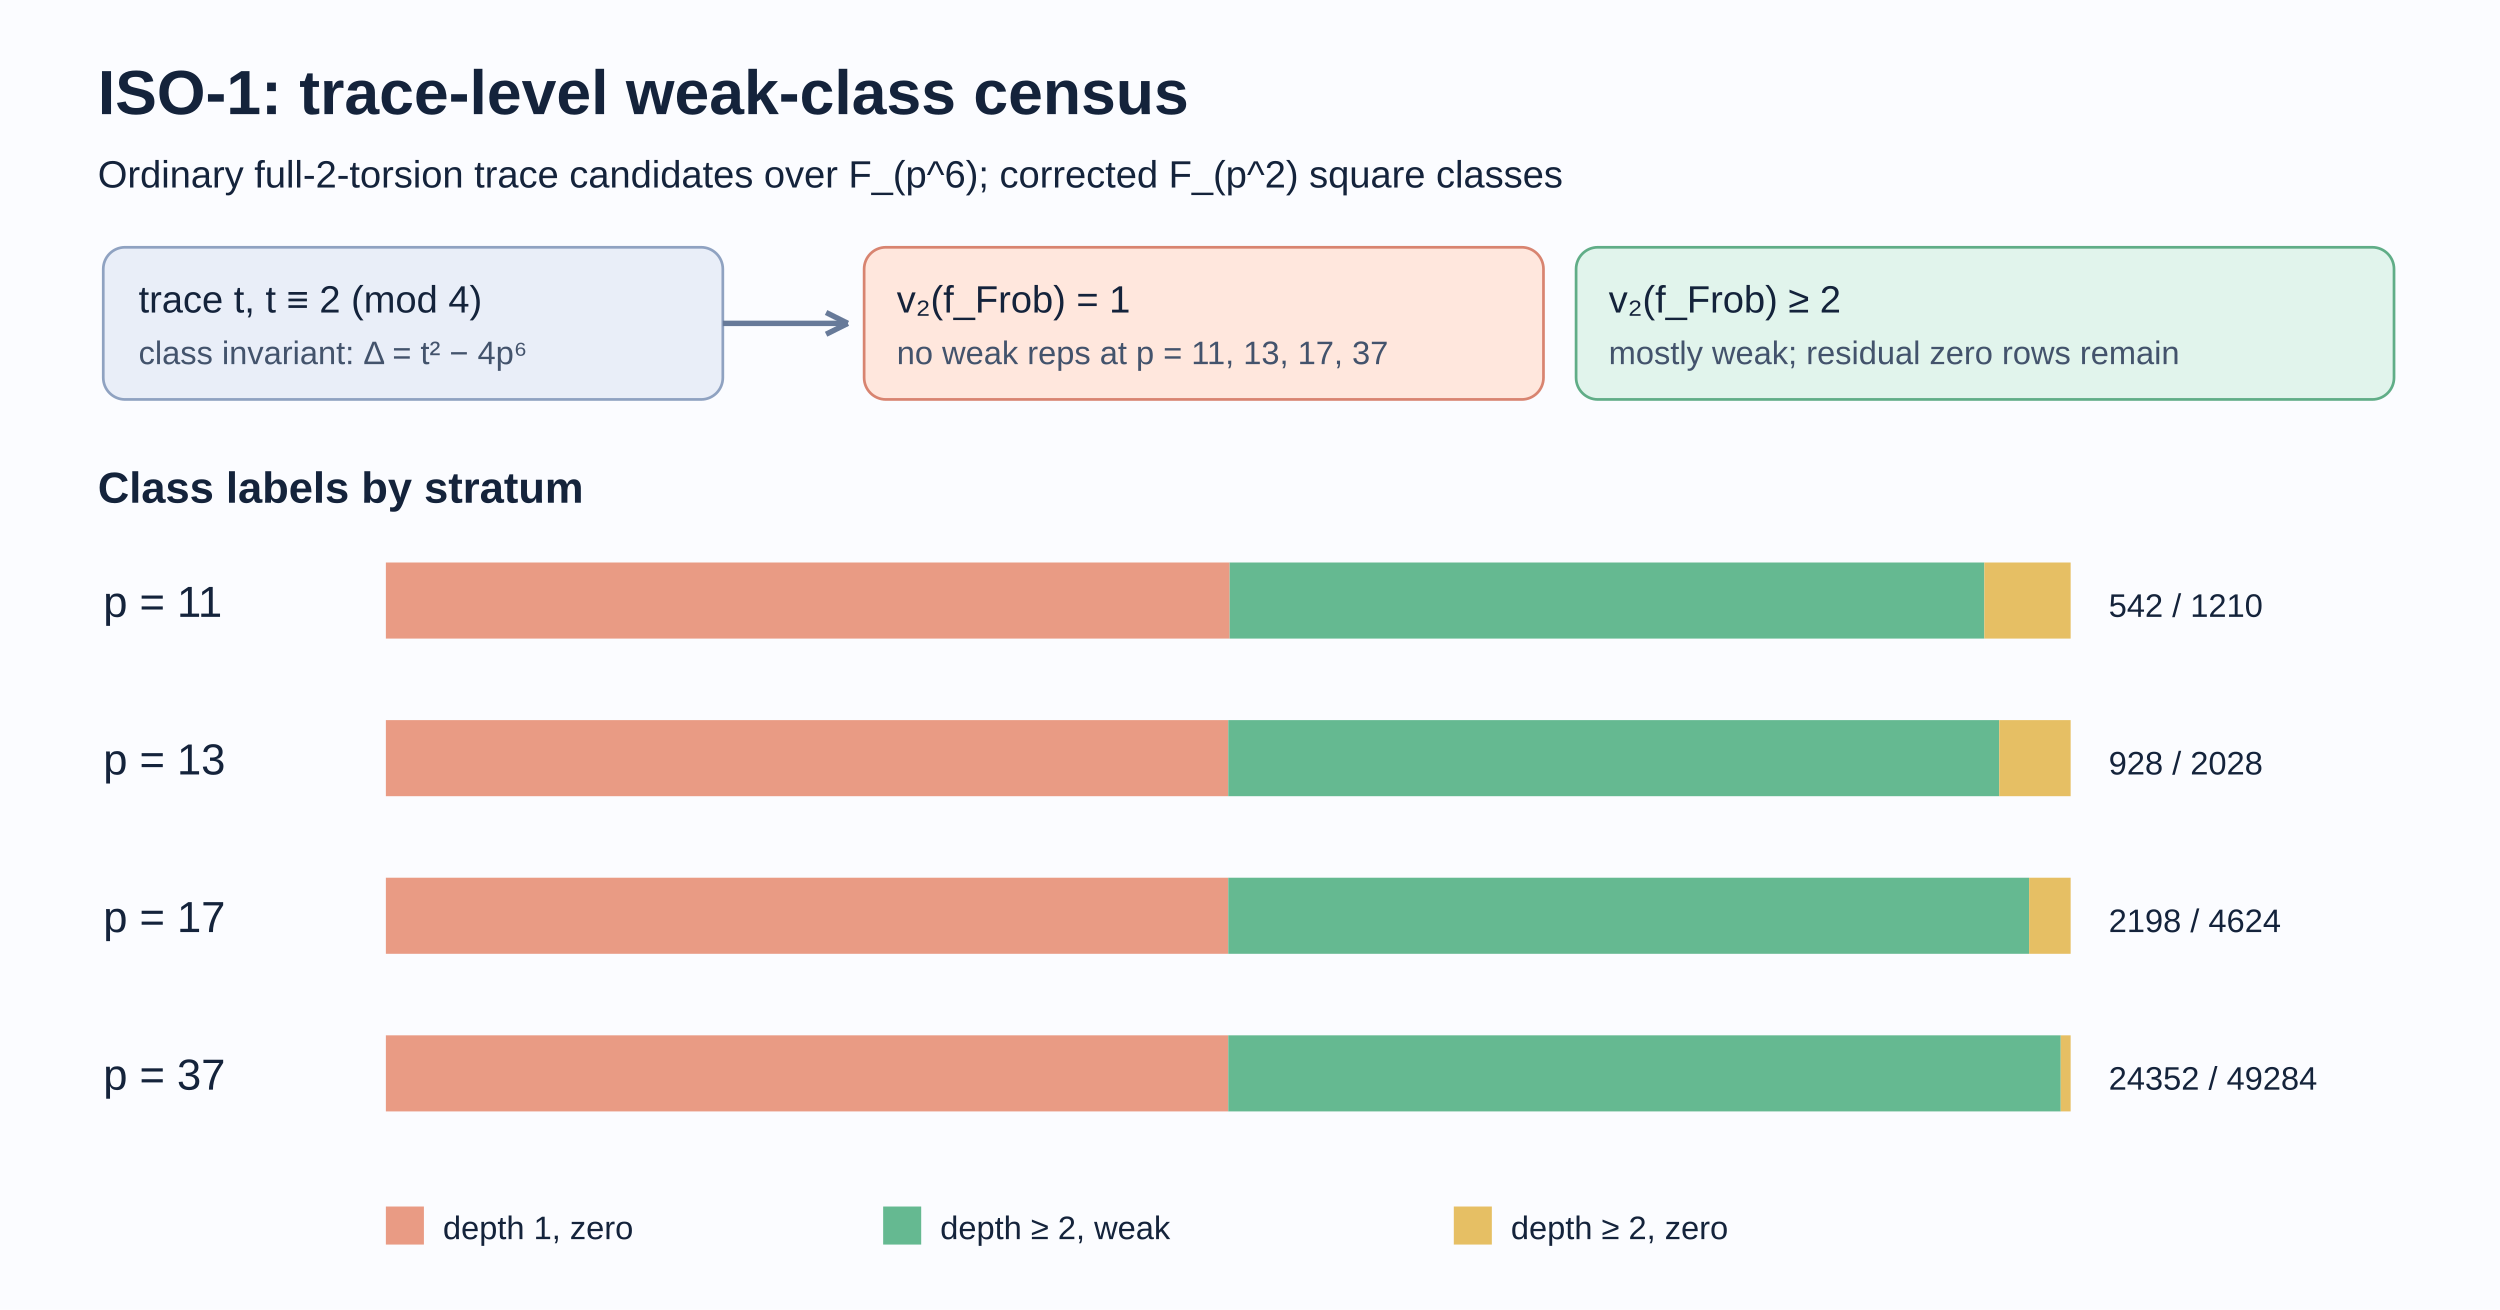
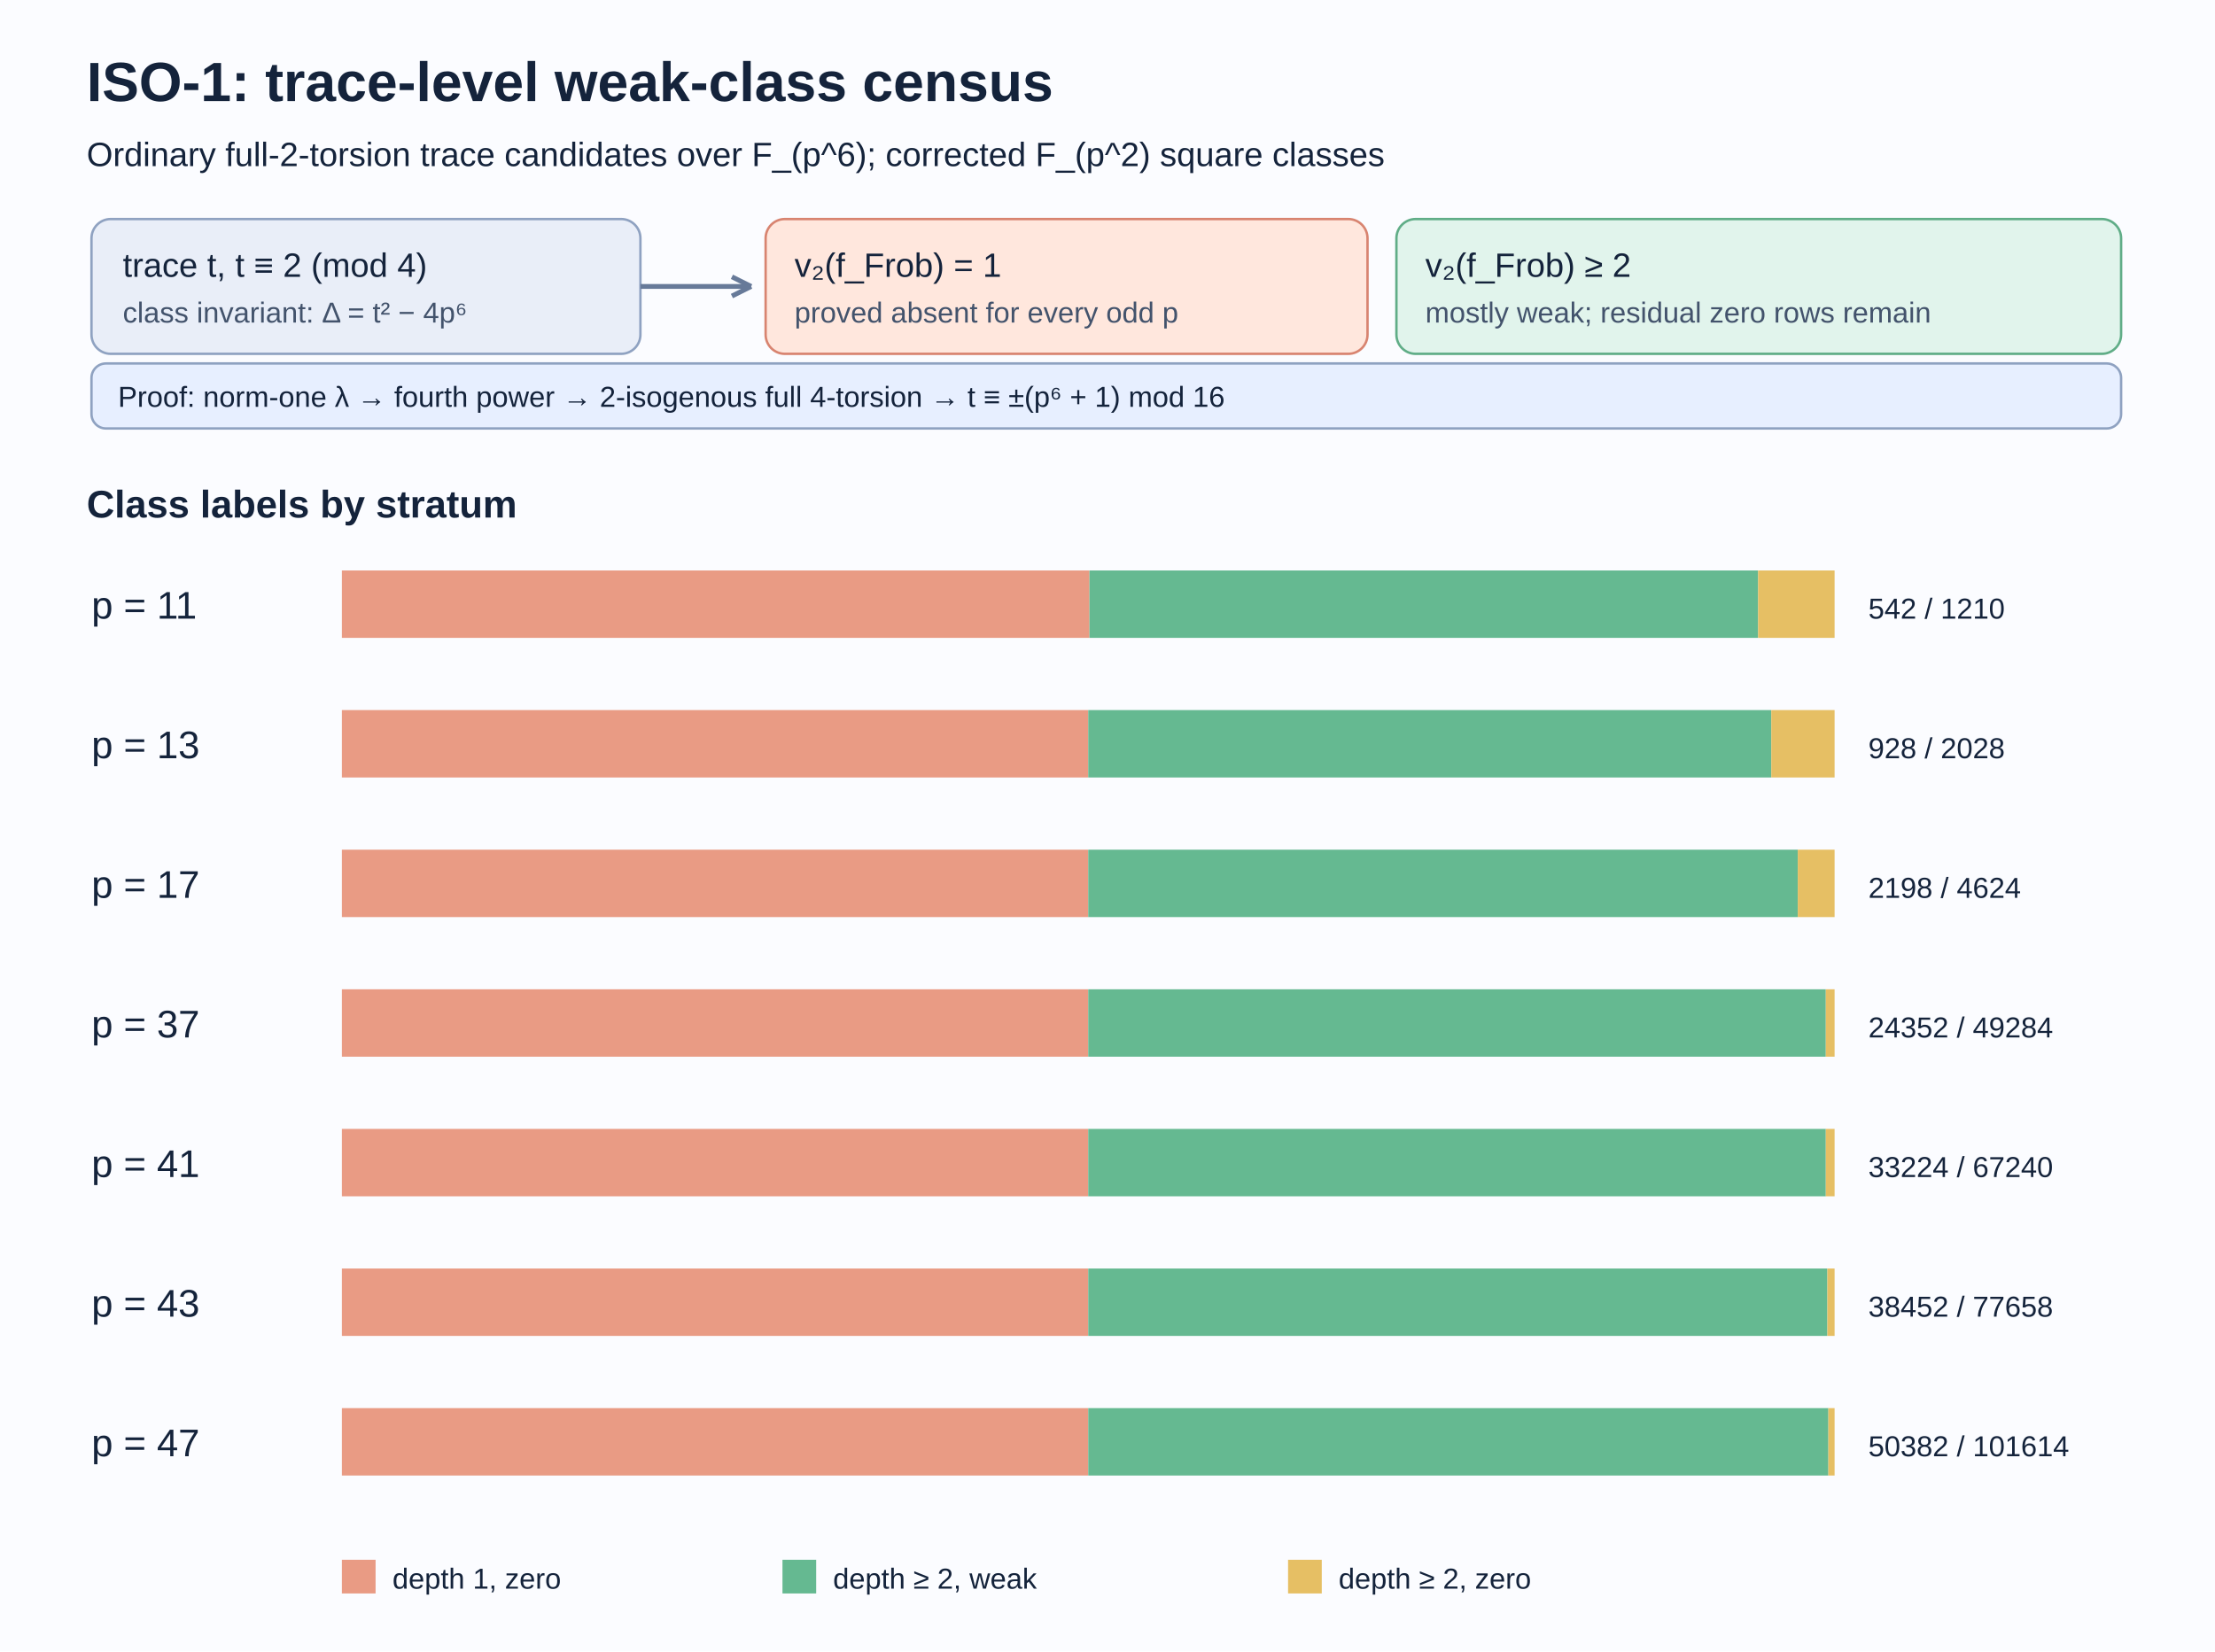
- <svg xmlns="http://www.w3.org/2000/svg" width="920" height="482" viewBox="0 0 920 482">
-   <rect width="920" height="482" fill="#fbfcff" />
+ <svg xmlns="http://www.w3.org/2000/svg" width="920" height="686" viewBox="0 0 920 686">
+   <rect width="920" height="686" fill="#fbfcff" />
  <g font-family="Arial,Helvetica,sans-serif" fill="#14233b">
    <text x="36" y="42" font-size="23" font-weight="700">ISO-1: trace-level weak-class census</text>
    <text x="36" y="69" font-size="14">Ordinary full-2-torsion trace candidates over F_(p^6); corrected F_(p^2) square classes</text>
  </g>
  <rect x="38" y="91" width="228" height="56" rx="8" fill="#e9eef8" stroke="#8fa2c1" />
  <text x="51" y="115" font-size="14" font-family="Arial" fill="#14233b">trace t, t ≡ 2 (mod 4)</text>
  <text x="51" y="134" font-size="12" font-family="Arial" fill="#43536c">class invariant: Δ = t² − 4p⁶</text>
  <path d="M 266 119 H 312" stroke="#677a99" stroke-width="2" />
  <path d="M 312 119 L 304 115 M 312 119 L 304 123" stroke="#677a99" stroke-width="2" />
  <rect x="318" y="91" width="250" height="56" rx="8" fill="#ffe7dd" stroke="#d88470" />
  <text x="330" y="115" font-size="14" font-family="Arial" fill="#14233b">v₂(f_Frob) = 1</text>
-   <text x="330" y="134" font-size="12" font-family="Arial" fill="#43536c">no weak reps at p = 11, 13, 17, 37</text>
+   <text x="330" y="134" font-size="12" font-family="Arial" fill="#43536c">proved absent for every odd p</text>
  <rect x="580" y="91" width="301" height="56" rx="8" fill="#e1f4ec" stroke="#60ad87" />
  <text x="592" y="115" font-size="14" font-family="Arial" fill="#14233b">v₂(f_Frob) ≥ 2</text>
  <text x="592" y="134" font-size="12" font-family="Arial" fill="#43536c">mostly weak; residual zero rows remain</text>
-   <text x="36" y="185" font-size="16" font-family="Arial" font-weight="700" fill="#14233b">Class labels by stratum</text>
-   <text x="38" y="227" font-size="16" font-family="Arial" fill="#14233b">p = 11</text>
-   <rect x="142" y="207" width="310.51" height="28" fill="#e99b84" />
-   <rect x="452.51" y="207" width="277.72" height="28" fill="#65b991" />
-   <rect x="730.23" y="207" width="31.77" height="28" fill="#e6bf64" />
-   <text x="776" y="227" font-size="12" font-family="Arial" fill="#14233b">542 / 1210</text>
-   <text x="38" y="285" font-size="16" font-family="Arial" fill="#14233b">p = 13</text>
-   <rect x="142" y="265" width="310.00" height="28" fill="#e99b84" />
-   <rect x="452.00" y="265" width="283.71" height="28" fill="#65b991" />
-   <rect x="735.71" y="265" width="26.29" height="28" fill="#e6bf64" />
-   <text x="776" y="285" font-size="12" font-family="Arial" fill="#14233b">928 / 2028</text>
-   <text x="38" y="343" font-size="16" font-family="Arial" fill="#14233b">p = 17</text>
-   <rect x="142" y="323" width="310.00" height="28" fill="#e99b84" />
-   <rect x="452.00" y="323" width="294.71" height="28" fill="#65b991" />
-   <rect x="746.71" y="323" width="15.29" height="28" fill="#e6bf64" />
-   <text x="776" y="343" font-size="12" font-family="Arial" fill="#14233b">2198 / 4624</text>
-   <text x="38" y="401" font-size="16" font-family="Arial" fill="#14233b">p = 37</text>
-   <rect x="142" y="381" width="310.00" height="28" fill="#e99b84" />
-   <rect x="452.00" y="381" width="306.35" height="28" fill="#65b991" />
-   <rect x="758.35" y="381" width="3.65" height="28" fill="#e6bf64" />
-   <text x="776" y="401" font-size="12" font-family="Arial" fill="#14233b">24352 / 49284</text>
+   <text x="36" y="215" font-size="16" font-family="Arial" font-weight="700" fill="#14233b">Class labels by stratum</text>
+   <rect x="38" y="151" width="843" height="27" rx="6" fill="#e7efff" stroke="#8fa2c1" />
+   <text x="49" y="169" font-size="12" font-family="Arial" fill="#14233b">Proof: norm-one λ → fourth power → 2-isogenous full 4-torsion → t ≡ ±(p⁶ + 1) mod 16</text>
+   <text x="38" y="257" font-size="16" font-family="Arial" fill="#14233b">p = 11</text>
+   <rect x="142" y="237" width="310.51" height="28" fill="#e99b84" />
+   <rect x="452.51" y="237" width="277.72" height="28" fill="#65b991" />
+   <rect x="730.23" y="237" width="31.77" height="28" fill="#e6bf64" />
+   <text x="776" y="257" font-size="12" font-family="Arial" fill="#14233b">542 / 1210</text>
+   <text x="38" y="315" font-size="16" font-family="Arial" fill="#14233b">p = 13</text>
+   <rect x="142" y="295" width="310.00" height="28" fill="#e99b84" />
+   <rect x="452.00" y="295" width="283.71" height="28" fill="#65b991" />
+   <rect x="735.71" y="295" width="26.29" height="28" fill="#e6bf64" />
+   <text x="776" y="315" font-size="12" font-family="Arial" fill="#14233b">928 / 2028</text>
+   <text x="38" y="373" font-size="16" font-family="Arial" fill="#14233b">p = 17</text>
+   <rect x="142" y="353" width="310.00" height="28" fill="#e99b84" />
+   <rect x="452.00" y="353" width="294.71" height="28" fill="#65b991" />
+   <rect x="746.71" y="353" width="15.29" height="28" fill="#e6bf64" />
+   <text x="776" y="373" font-size="12" font-family="Arial" fill="#14233b">2198 / 4624</text>
+   <text x="38" y="431" font-size="16" font-family="Arial" fill="#14233b">p = 37</text>
+   <rect x="142" y="411" width="310.00" height="28" fill="#e99b84" />
+   <rect x="452.00" y="411" width="306.35" height="28" fill="#65b991" />
+   <rect x="758.35" y="411" width="3.65" height="28" fill="#e6bf64" />
+   <text x="776" y="431" font-size="12" font-family="Arial" fill="#14233b">24352 / 49284</text>
+   <text x="38" y="489" font-size="16" font-family="Arial" fill="#14233b">p = 41</text>
+   <rect x="142" y="469" width="310.00" height="28" fill="#e99b84" />
+   <rect x="452.00" y="469" width="306.35" height="28" fill="#65b991" />
+   <rect x="758.35" y="469" width="3.65" height="28" fill="#e6bf64" />
+   <text x="776" y="489" font-size="12" font-family="Arial" fill="#14233b">33224 / 67240</text>
+   <text x="38" y="547" font-size="16" font-family="Arial" fill="#14233b">p = 43</text>
+   <rect x="142" y="527" width="310.01" height="28" fill="#e99b84" />
+   <rect x="452.01" y="527" width="306.99" height="28" fill="#65b991" />
+   <rect x="759.00" y="527" width="3.00" height="28" fill="#e6bf64" />
+   <text x="776" y="547" font-size="12" font-family="Arial" fill="#14233b">38452 / 77658</text>
+   <text x="38" y="605" font-size="16" font-family="Arial" fill="#14233b">p = 47</text>
+   <rect x="142" y="585" width="310.01" height="28" fill="#e99b84" />
+   <rect x="452.01" y="585" width="307.41" height="28" fill="#65b991" />
+   <rect x="759.41" y="585" width="2.59" height="28" fill="#e6bf64" />
+   <text x="776" y="605" font-size="12" font-family="Arial" fill="#14233b">50382 / 101614</text>
  <g font-family="Arial" font-size="12" fill="#14233b">
-     <rect x="142" y="444" width="14" height="14" fill="#e99b84" />
-     <text x="163" y="456">depth 1, zero</text>
-     <rect x="325" y="444" width="14" height="14" fill="#65b991" />
-     <text x="346" y="456">depth ≥ 2, weak</text>
-     <rect x="535" y="444" width="14" height="14" fill="#e6bf64" />
-     <text x="556" y="456">depth ≥ 2, zero</text>
+     <rect x="142" y="648" width="14" height="14" fill="#e99b84" />
+     <text x="163" y="660">depth 1, zero</text>
+     <rect x="325" y="648" width="14" height="14" fill="#65b991" />
+     <text x="346" y="660">depth ≥ 2, weak</text>
+     <rect x="535" y="648" width="14" height="14" fill="#e6bf64" />
+     <text x="556" y="660">depth ≥ 2, zero</text>
  </g>
</svg>
